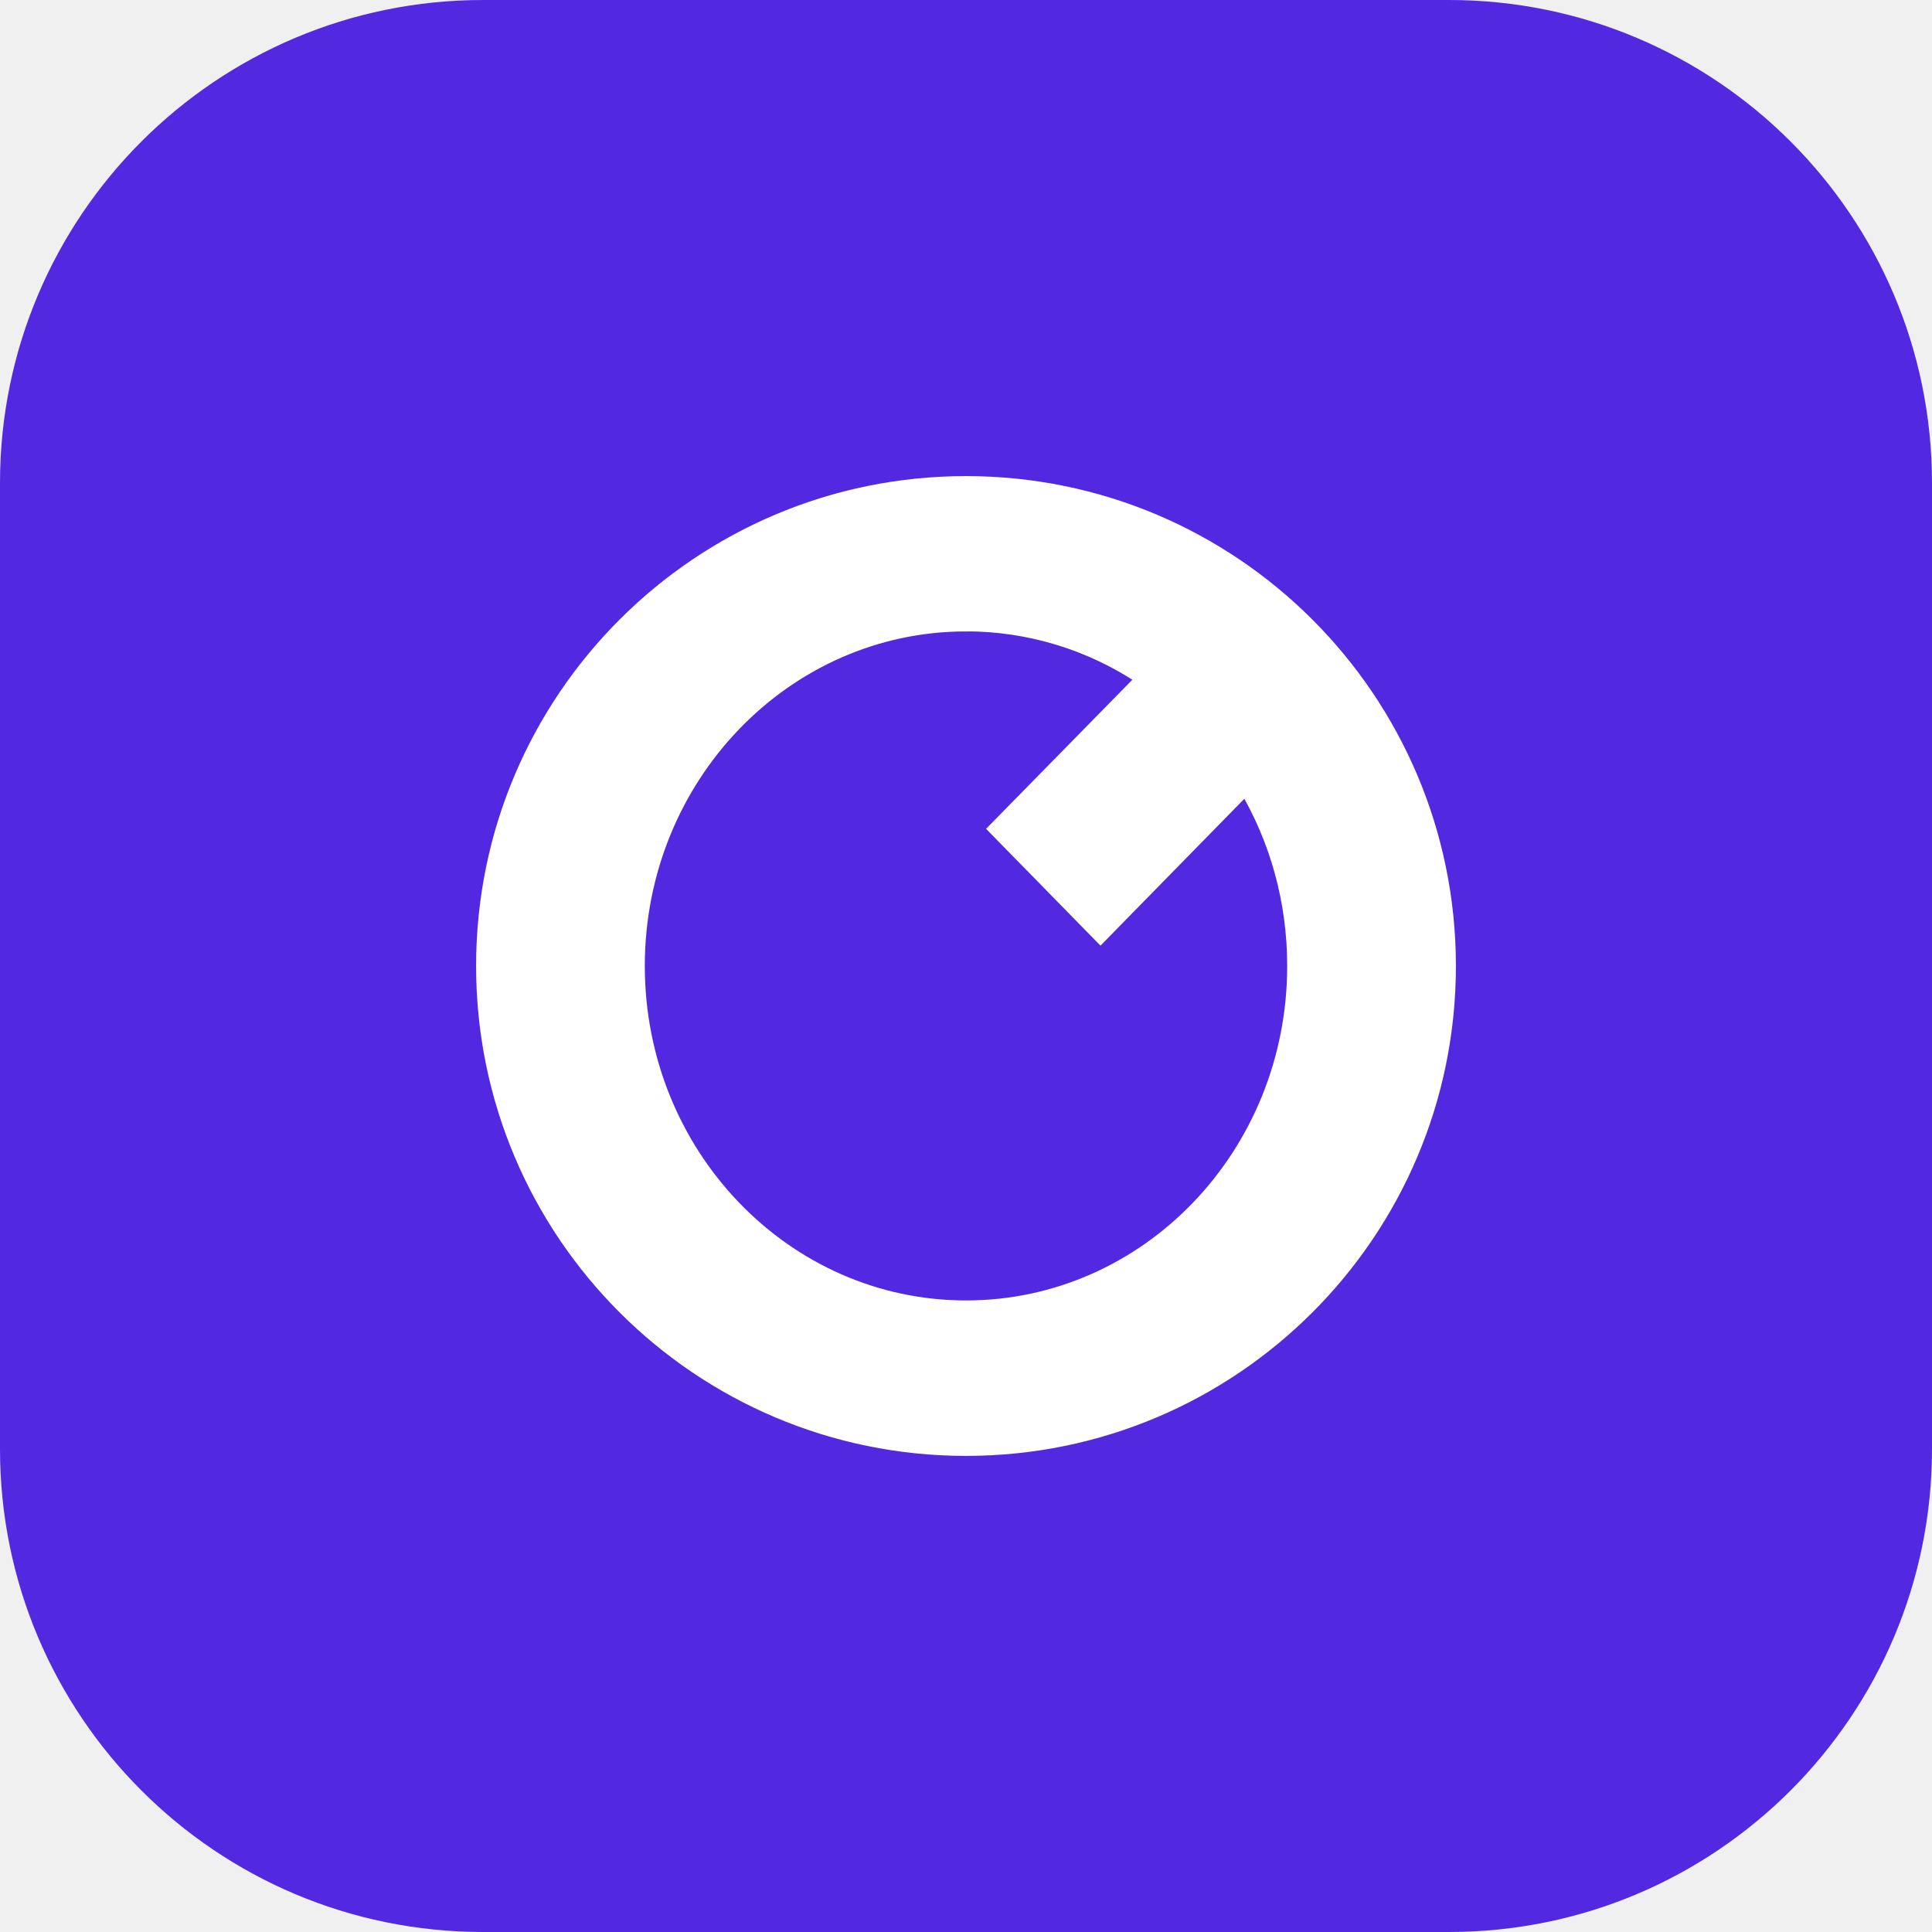
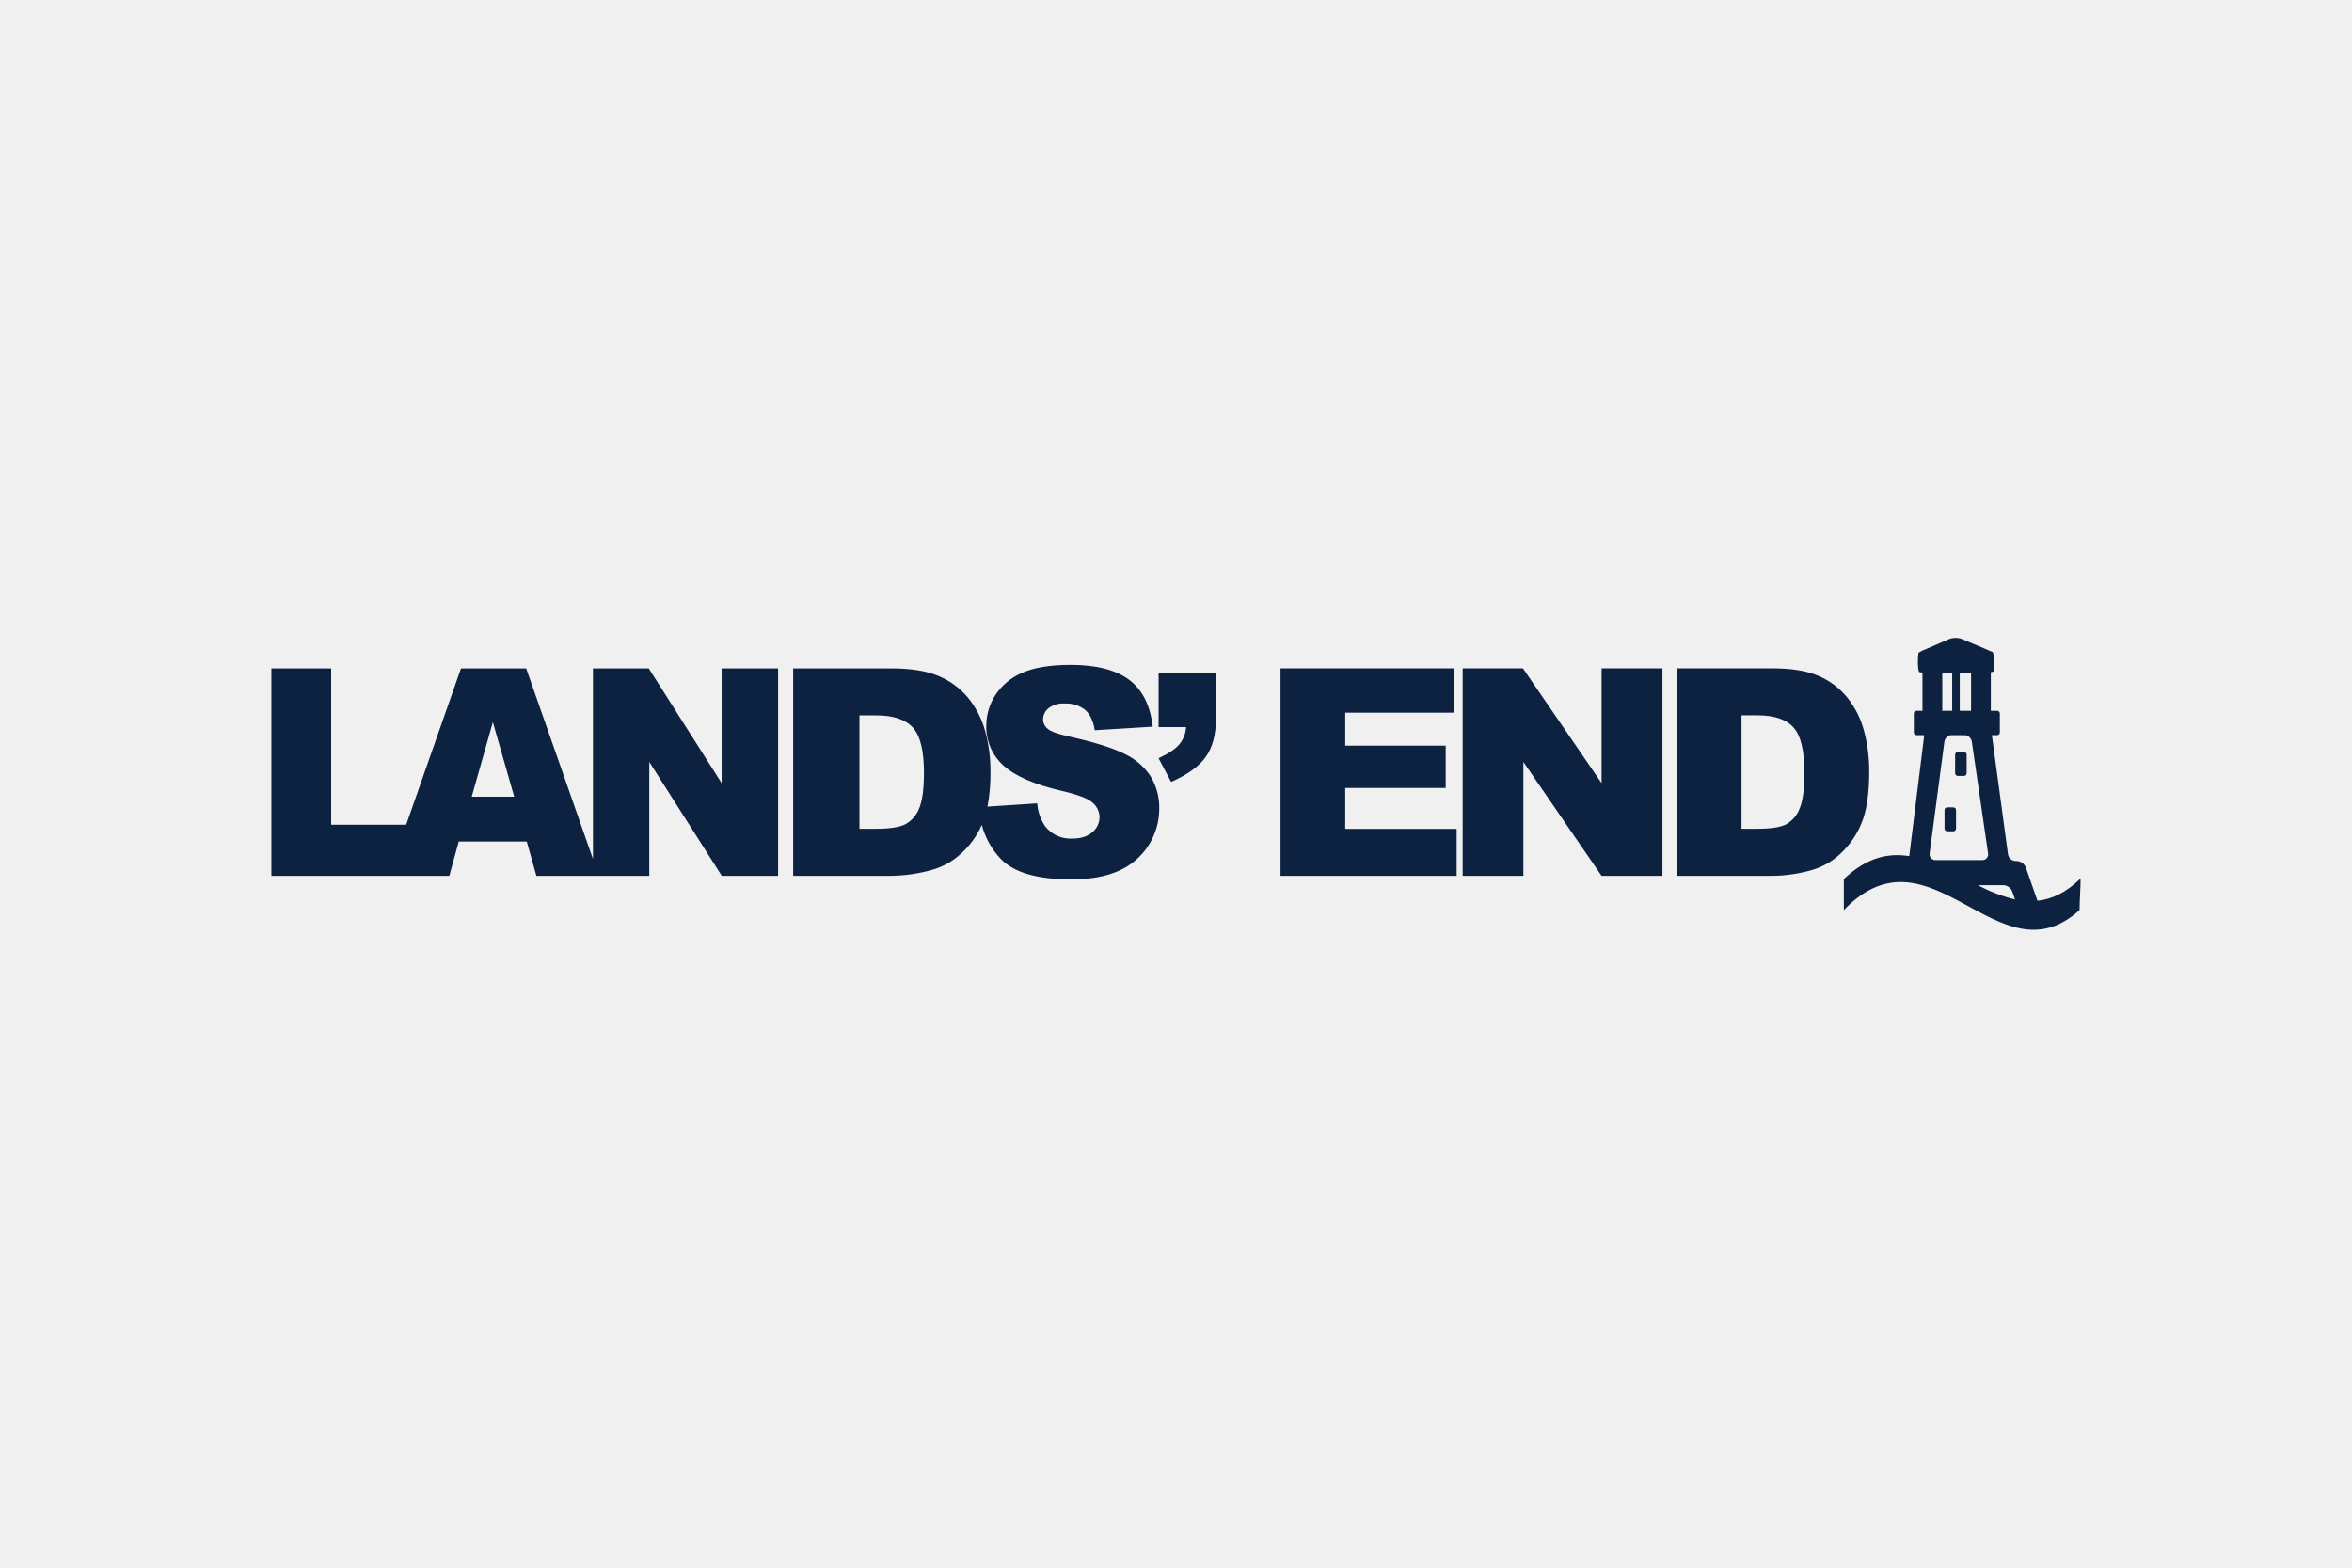
- <svg xmlns="http://www.w3.org/2000/svg" width="28" height="28" viewBox="0 0 28 28" fill="#5328E1">
-   <rect width="28" height="28" rx="7" />
-   <path fill-rule="evenodd" clip-rule="evenodd" d="M14 7a7 7 0 1 1 0 14 7 7 0 0 1 0-14Zm0 2.051c-2.625 0-4.755 2.216-4.755 4.948s2.13 4.948 4.755 4.948c2.628 0 4.755-2.215 4.755-4.948 0-.948-.255-1.834-.7-2.587l-2.106 2.15-1.518-1.55 2.137-2.178A4.6 4.6 0 0 0 14 9.05Z" fill="#fff" stroke="#fff" stroke-width=".2" />
+ <svg xmlns="http://www.w3.org/2000/svg" height="800" width="1200" viewBox="-150 -40.34 1300 242.04">
+   <g fill="#0d2240">
+     <path d="M248.864 80.29l-40.281-63.438h-30.837v105.37l-36.915-105.37h-36.033L74.5 103.282H33.042v-86.43H0V131.52h98.343l5.213-18.94h37.585l5.344 18.94h62.392V68.557l40.053 62.963h31.146V16.852h-31.212V80.29m-138.134 7.5l11.684-41.229 11.799 41.23H110.73M472.367 64.52c-6.439-3.42-17.082-6.798-31.932-10.131-6.002-1.308-9.816-2.719-11.439-4.233a6.534 6.534 0 01-2.484-4.902 8.17 8.17 0 013.007-6.374 13.253 13.253 0 018.939-2.614 16.75 16.75 0 0111.292 3.513c2.724 2.343 4.51 6.096 5.36 11.26l32.046-1.961c-1.406-11.886-5.797-20.553-13.172-26-7.375-5.447-18.095-8.17-32.16-8.17-11.46 0-20.48 1.498-27.061 4.493a32.952 32.952 0 00-14.707 12.355 31.046 31.046 0 00-4.903 16.7 28.516 28.516 0 009.527 22.127c6.352 5.785 16.984 10.426 31.899 13.923 9.107 2.092 14.915 4.309 17.42 6.65a10.708 10.708 0 013.742 7.976 10.836 10.836 0 01-3.938 8.252c-2.626 2.375-6.369 3.562-11.227 3.562a17.68 17.68 0 01-15.018-6.961 26.425 26.425 0 01-4.281-12.518l-27.454 1.798a100.548 100.548 0 001.634-19.463 82.67 82.67 0 00-2.909-22.208 49.56 49.56 0 00-9.38-18.384 42.123 42.123 0 00-16.341-12.125c-6.602-2.811-15.268-4.222-26-4.233h-54.416V131.52h54.417a87.644 87.644 0 0021.832-3.137 39.501 39.501 0 0016.488-9.102 46.91 46.91 0 0011.521-15.917 43.008 43.008 0 0010.524 18.858c7.202 7.506 20.16 11.26 38.876 11.26 10.667 0 19.496-1.602 26.49-4.805a37.067 37.067 0 0016.341-14.12 37.475 37.475 0 005.85-20.344 33.265 33.265 0 00-4.362-16.98 34.04 34.04 0 00-14.021-12.713M357.944 94.441a16.895 16.895 0 01-7.6 8.612c-3.267 1.646-8.714 2.468-16.34 2.468h-8.972V42.819h9.135c9.49 0 16.28 2.244 20.378 6.732 4.096 4.489 6.144 12.807 6.144 24.954 0 9.173-.915 15.818-2.745 19.936m132.447-45.118h15.165a16.226 16.226 0 01-3.546 9.314c-2.113 2.626-5.992 5.262-11.635 7.91l6.929 13.073c9.041-3.977 15.437-8.601 19.185-13.874 3.747-5.273 5.621-12.452 5.621-21.538V19.58h-31.719v29.742m103.148 33.631h55.528v-23.4H593.54V41.331h59.859V16.836h-95.63v114.7h97.345v-25.983H593.54v-22.6m141.696-2.663l-43.469-63.454h-33.32v114.7h33.55v-62.98l43.239 62.98h33.63v-114.7h-33.63V80.29m147.922-6.504a84.796 84.796 0 00-2.827-22.225 50.106 50.106 0 00-9.134-18.384 41.166 41.166 0 00-15.95-12.125c-6.427-2.81-14.87-4.222-25.33-4.232h-52.994v114.717h53.011a83.339 83.339 0 0021.244-3.122 38.218 38.218 0 0016.064-9.118 47.102 47.102 0 0011.7-16.979c2.823-6.765 4.228-16.276 4.216-28.532M844.642 94.44a16.738 16.738 0 01-7.403 8.612c-3.15 1.646-8.454 2.468-15.917 2.468h-8.742V42.802h8.906c9.238 0 15.856 2.245 19.855 6.733 3.998 4.489 5.992 12.812 5.98 24.97 0 9.173-.893 15.818-2.68 19.936m131.517 50.871l-6.439-18.416a5.67 5.67 0 00-5-3.546h-.589a4.428 4.428 0 01-4.265-3.726l-8.808-65.105c0-.212 0-.474-.13-.751h2.925c.83 0 1.503-.674 1.503-1.504V41.806c0-.83-.673-1.504-1.503-1.504h-3.481V18.977c.784-.131 1.373-.295 1.454-.474.263-1.488.361-3 .294-4.51v-1.259c0-2.059-.343-4.739-.751-4.902l-4.151-1.798L934.34.61a10.116 10.116 0 00-6.912 0l-12.42 5.376a21.578 21.578 0 00-4.608 2.239c-.275 1.487-.384 3-.327 4.51v1.242c0 2.06.343 4.74.752 4.903.576.15 1.168.232 1.764.245v21.178h-3.268c-.83 0-1.503.673-1.503 1.504v10.458c0 .83.673 1.504 1.503 1.504h4.249c0 .294-.082.588-.114.866l-8.171 66.003c-11.603-1.88-23.548.703-36.148 12.697v17.093c48.24-50.005 85.466 40.952 130.291 0 0-5.327.572-12.092.572-17.436-8.105 7.91-16.047 11.488-23.842 12.321M939.455 19.271v21.031h-6.259V19.271h6.259m-15.917 0h5.475v21.031h-5.475V19.271m13.073 34.53a4.494 4.494 0 013.269 3.578l8.971 61.738a3.172 3.172 0 01-3.268 3.726h-25.77a3.266 3.266 0 01-3.269-3.726l8.17-61.754a4.43 4.43 0 013.27-3.58l8.627.017m20.721 82.884a5.638 5.638 0 014.903 3.546l1.503 4.363a88.054 88.054 0 01-20.525-7.909h14.12" />
+     <path d="M932.15 76.302h3.367c.83 0 1.503-.673 1.503-1.503V64.586c0-.83-.673-1.504-1.503-1.504h-3.367c-.83 0-1.503.673-1.503 1.504v10.246c.018.817.686 1.47 1.503 1.47m-5.866 17.388h3.366c.83 0 1.504.673 1.504 1.503v10.213c0 .83-.674 1.504-1.504 1.504h-3.366c-.83 0-1.504-.673-1.504-1.504V95.193c0-.83.674-1.503 1.504-1.503" />
+   </g>
</svg>
